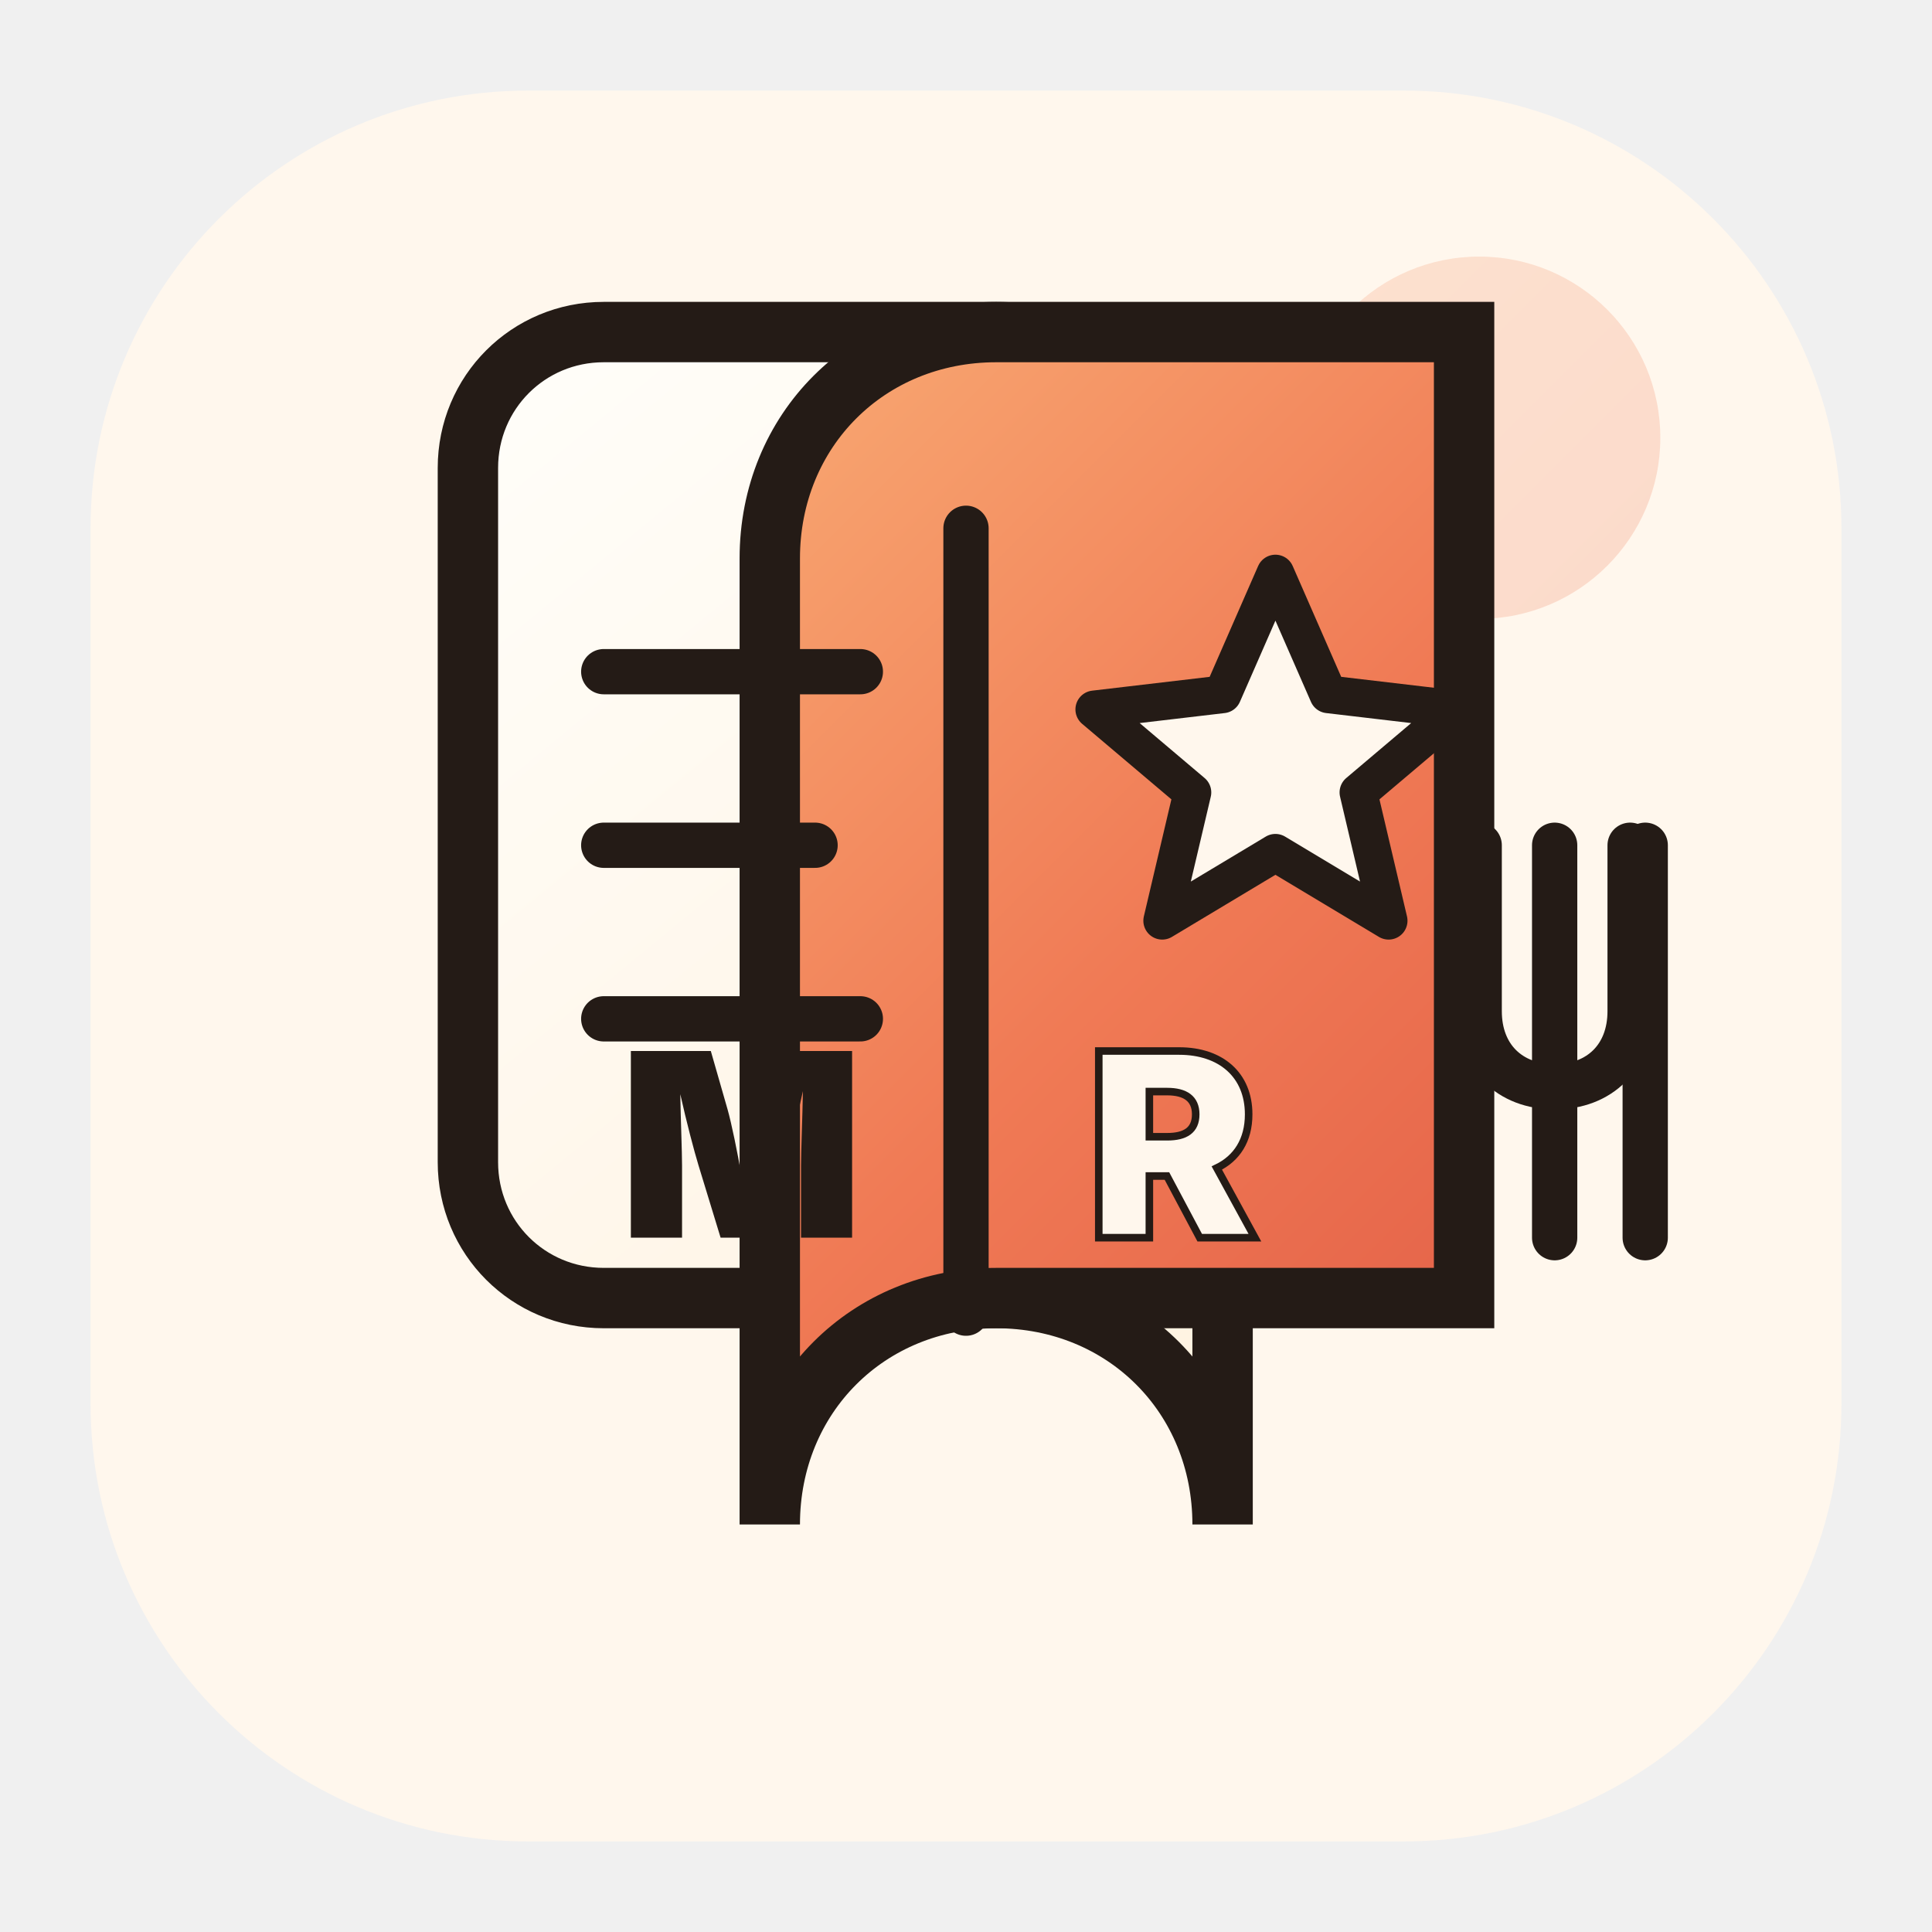
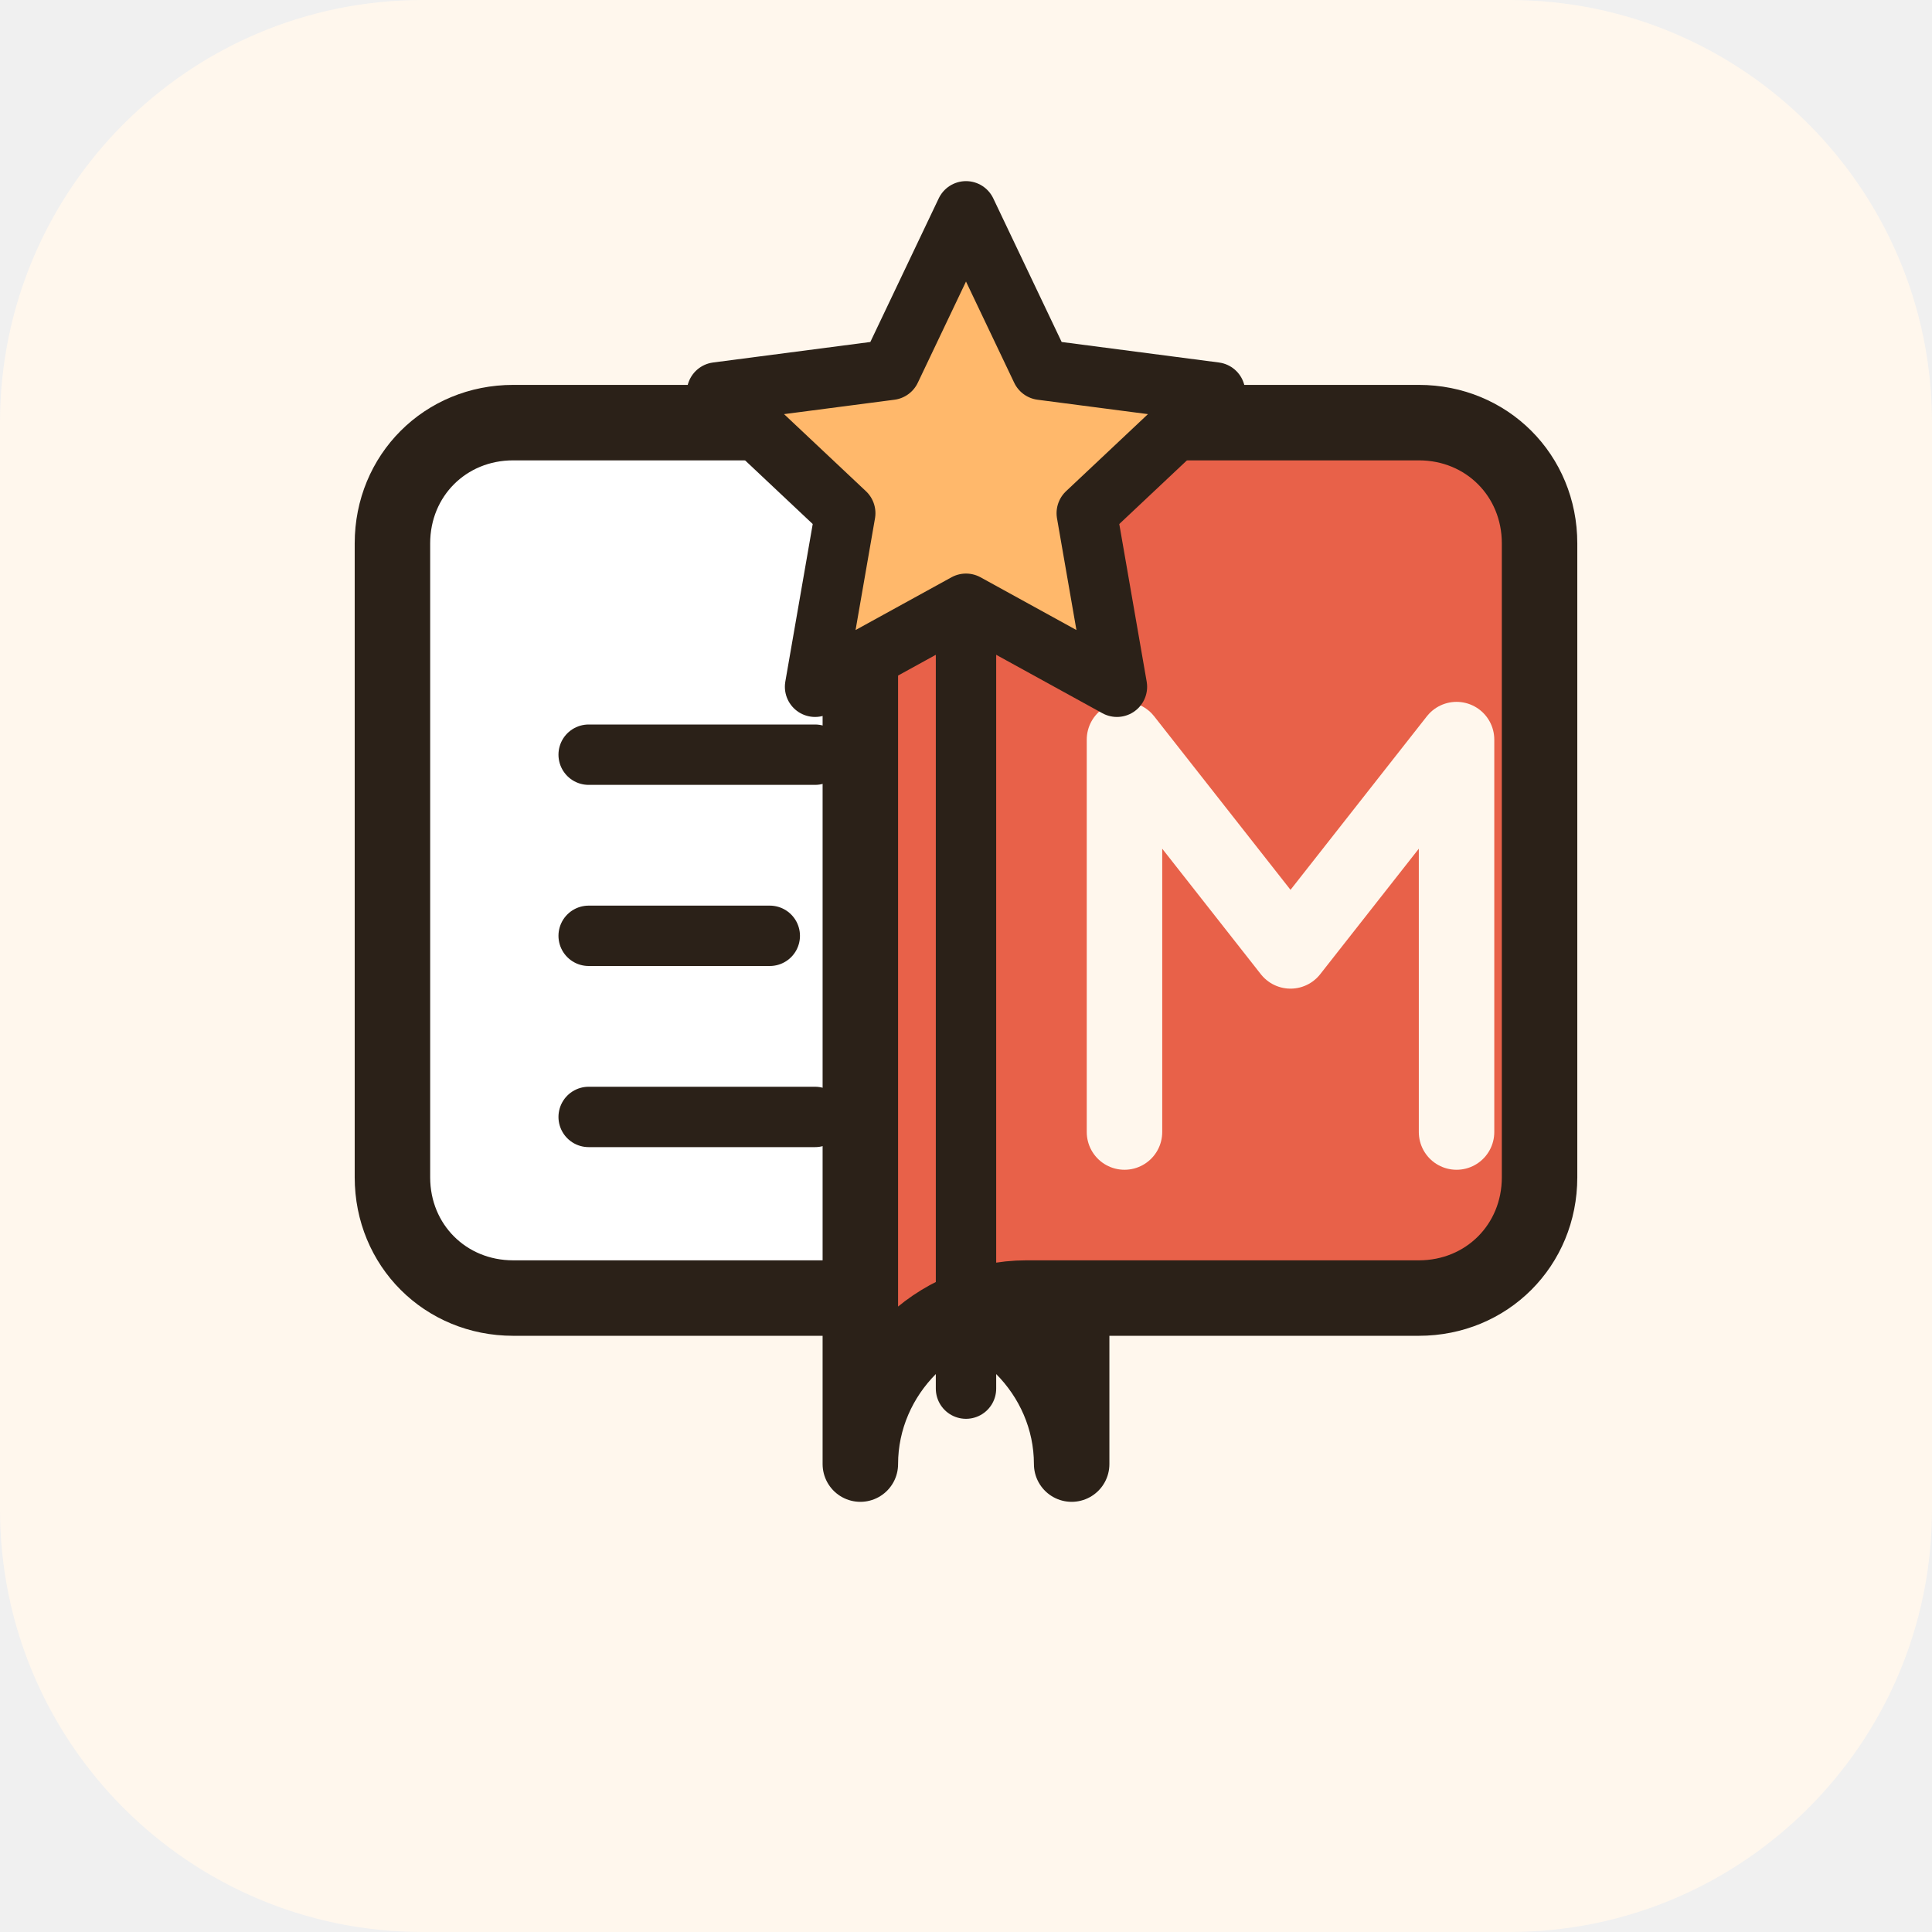
<svg xmlns="http://www.w3.org/2000/svg" viewBox="0 0 256 256" role="img" aria-labelledby="title desc">
-   <defs>
-     <linearGradient id="warm" x1="20" y1="20" x2="236" y2="236" gradientUnits="userSpaceOnUse">
-       <stop offset="0" stop-color="#ffcf8a" />
-       <stop offset="0.55" stop-color="#f07a55" />
-       <stop offset="1" stop-color="#d94c3d" />
-     </linearGradient>
-     <linearGradient id="paper" x1="70" y1="54" x2="190" y2="200" gradientUnits="userSpaceOnUse">
-       <stop offset="0" stop-color="#fffdf8" />
-       <stop offset="1" stop-color="#fff0dc" />
-     </linearGradient>
-   </defs>
-   <rect x="12" y="12" width="232" height="232" rx="58" fill="#fff7ed" />
-   <circle cx="196" cy="58" r="24" fill="url(#warm)" opacity="0.22" />
-   <path d="M62 62c0-10 8-18 18-18h52c17 0 30 13 30 30v128c0-17-13-30-30-30H80c-10 0-18-8-18-18V62Z" fill="url(#paper)" stroke="#241b16" stroke-width="8" />
-   <path d="M194 44h-62c-17 0-30 13-30 30v128c0-17 13-30 30-30h62V44Z" fill="url(#warm)" stroke="#241b16" stroke-width="8" />
-   <path d="M128 70v104" stroke="#241b16" stroke-width="6" stroke-linecap="round" />
-   <path d="M80 89h34M80 112h28M80 135h34" stroke="#241b16" stroke-width="6" stroke-linecap="round" />
-   <path d="m169 76 7 16 17 2-13 11 4 17-15-9-15 9 4-17-13-11 17-2 7-16Z" fill="#fff7ed" stroke="#241b16" stroke-width="5" stroke-linejoin="round" />
-   <text x="82" y="164" font-family="Inter, Arial, sans-serif" font-size="34" font-weight="900" fill="#241b16">M</text>
-   <text x="144" y="164" font-family="Inter, Arial, sans-serif" font-size="34" font-weight="900" fill="#fff7ed" stroke="#241b16" stroke-width="1">R</text>
-   <path d="M206 112v52M196 112v22c0 6 4 10 10 10s10-4 10-10v-22" fill="none" stroke="#241b16" stroke-width="6" stroke-linecap="round" />
-   <path d="M218 112v52" stroke="#241b16" stroke-width="6" stroke-linecap="round" />
+   <rect width="256" height="256" rx="56" fill="#fff7ed" />
+   <path d="M52 72c0-9 7-16 16-16h52c12 0 22 10 22 22v116c0-12-10-22-22-22H68c-9 0-16-7-16-16V72Z" fill="#ffffff" stroke="#2b2118" stroke-width="10" stroke-linejoin="round" />
+   <path d="M204 72c0-9-7-16-16-16h-52c-12 0-22 10-22 22v116c0-12 10-22 22-22h52c9 0 16-7 16-16V72Z" fill="#e86149" stroke="#2b2118" stroke-width="10" stroke-linejoin="round" />
+   <path d="M128 80v104" stroke="#2b2118" stroke-width="8" stroke-linecap="round" />
+   <path d="M78 100h30M78 124h24M78 148h30" stroke="#2b2118" stroke-width="8" stroke-linecap="round" />
+   <path d="M149 150V98l22 28 22-28v52" fill="none" stroke="#fff7ed" stroke-width="10" stroke-linecap="round" stroke-linejoin="round" />
+   <path d="m128 28 10 21 23 3-17 16 4 23-20-11-20 11 4-23-17-16 23-3 10-21Z" fill="#ffb86b" stroke="#2b2118" stroke-width="8" stroke-linejoin="round" />
</svg>
